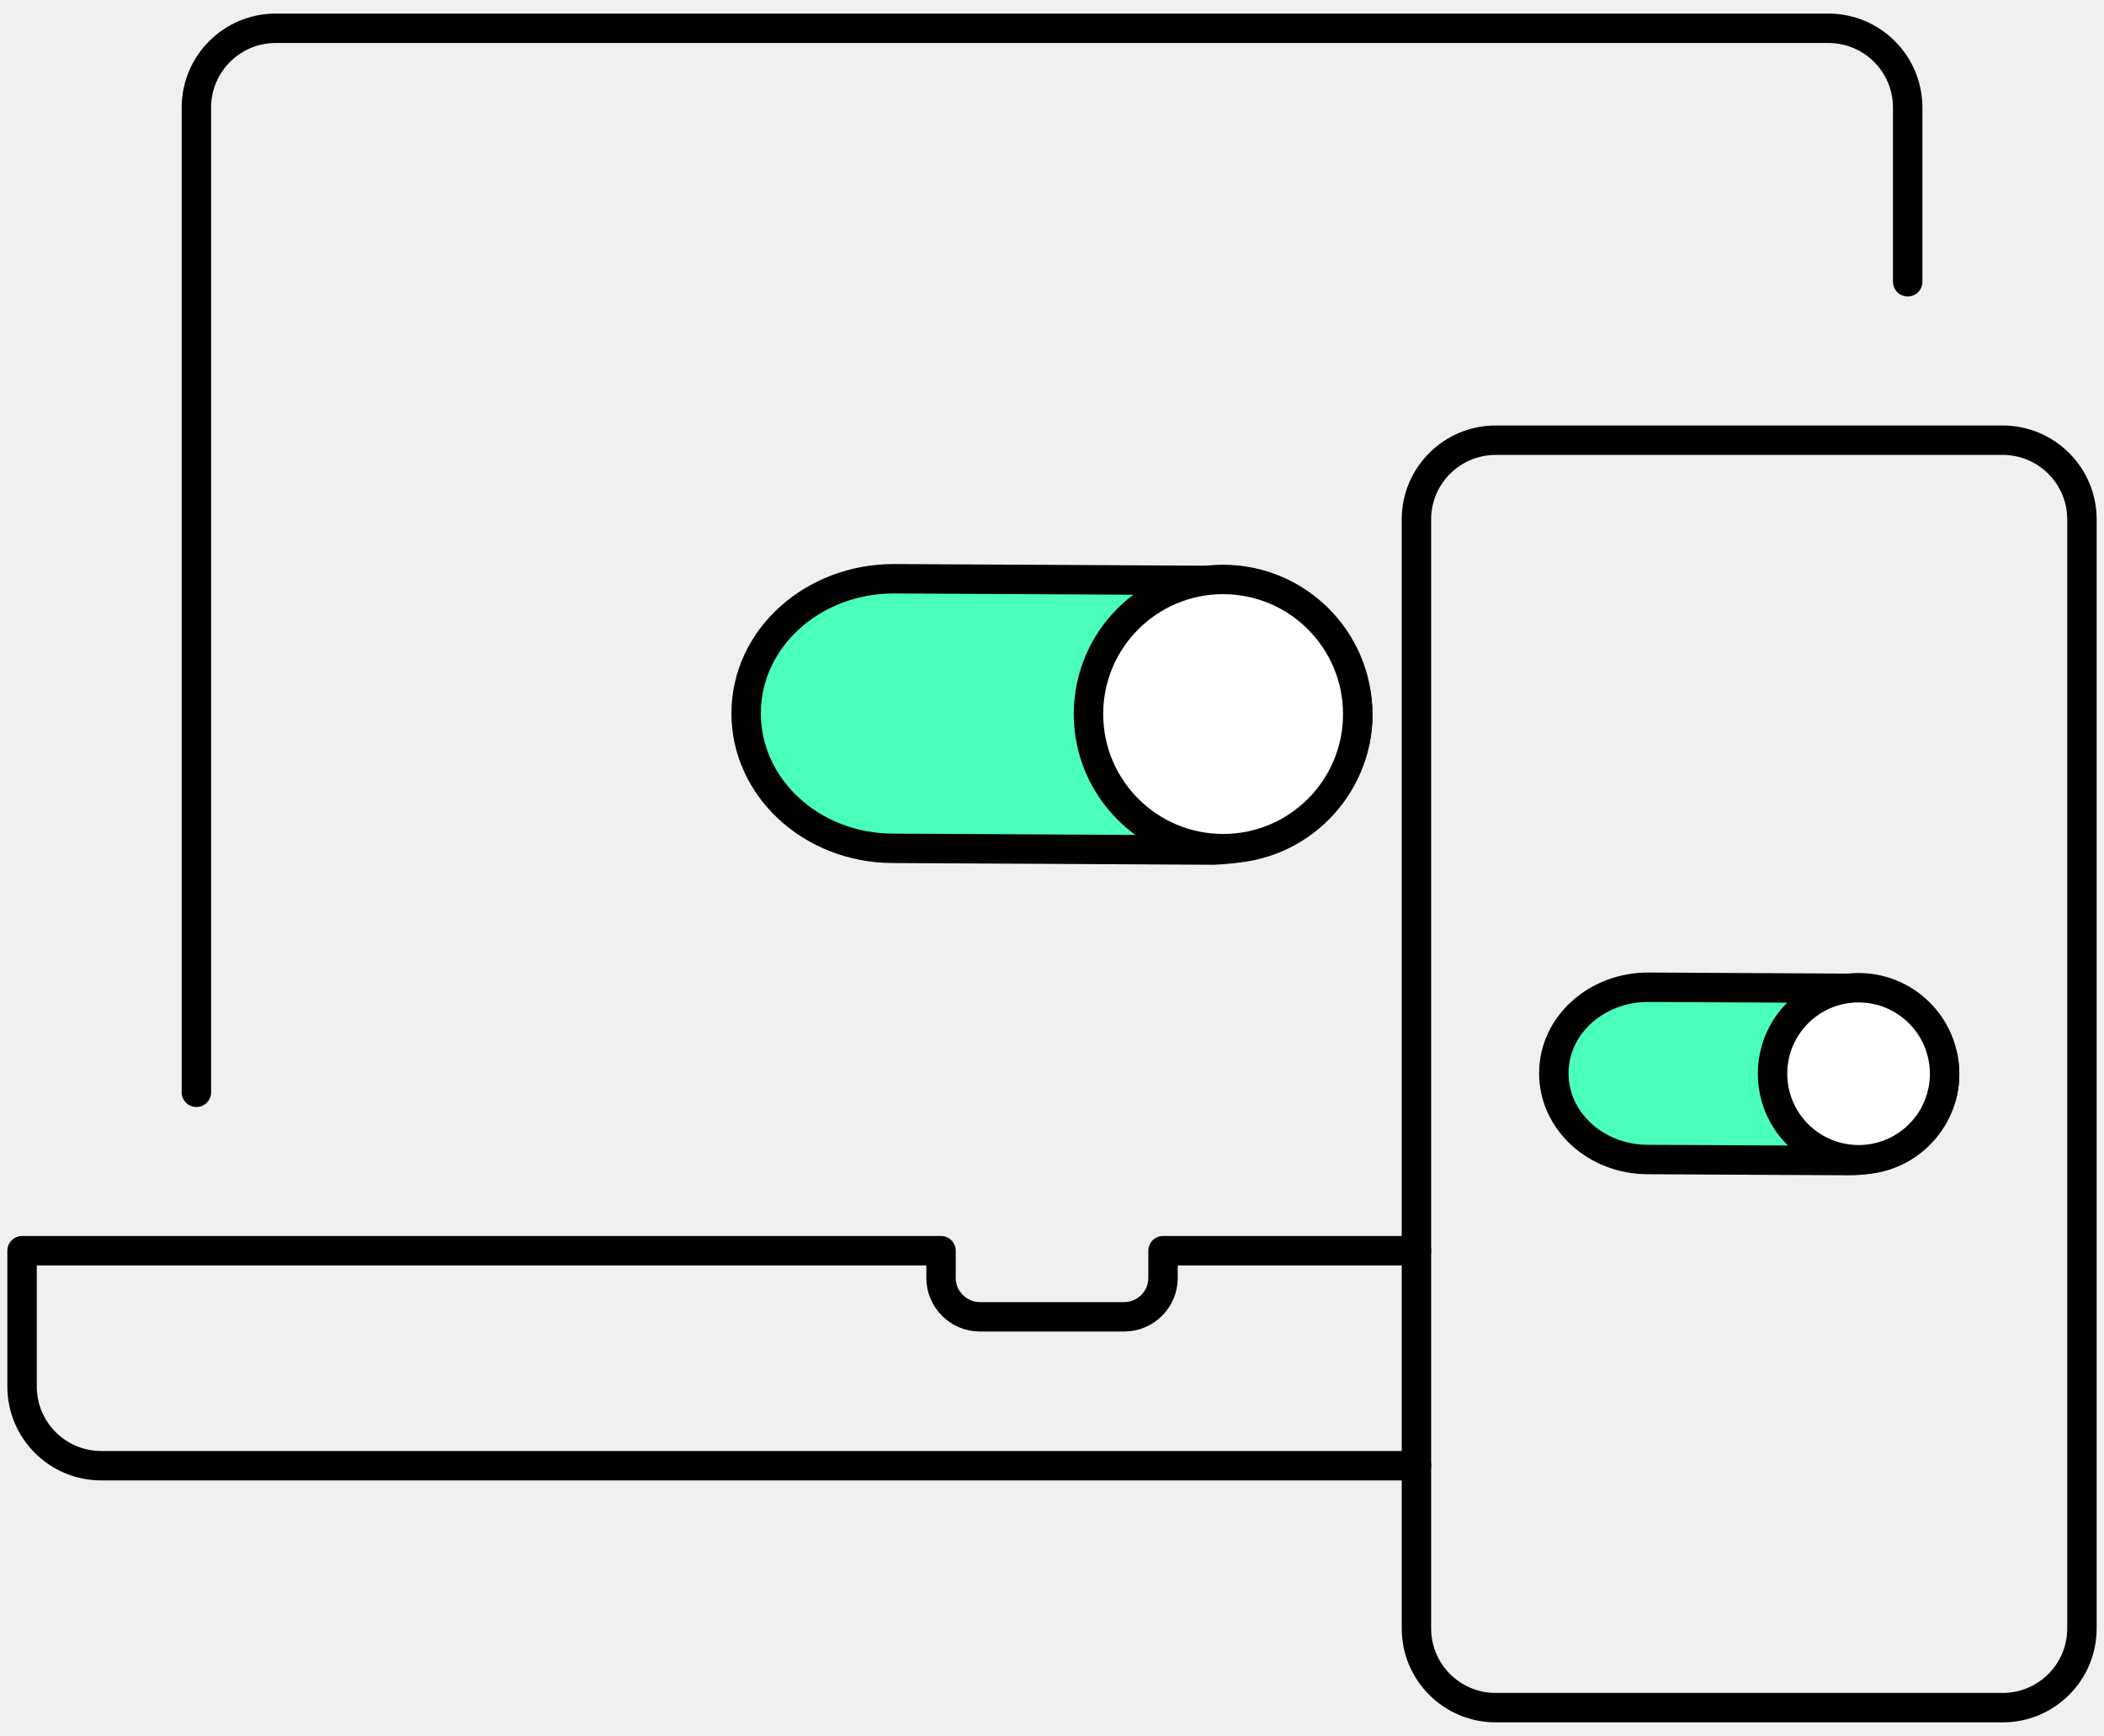
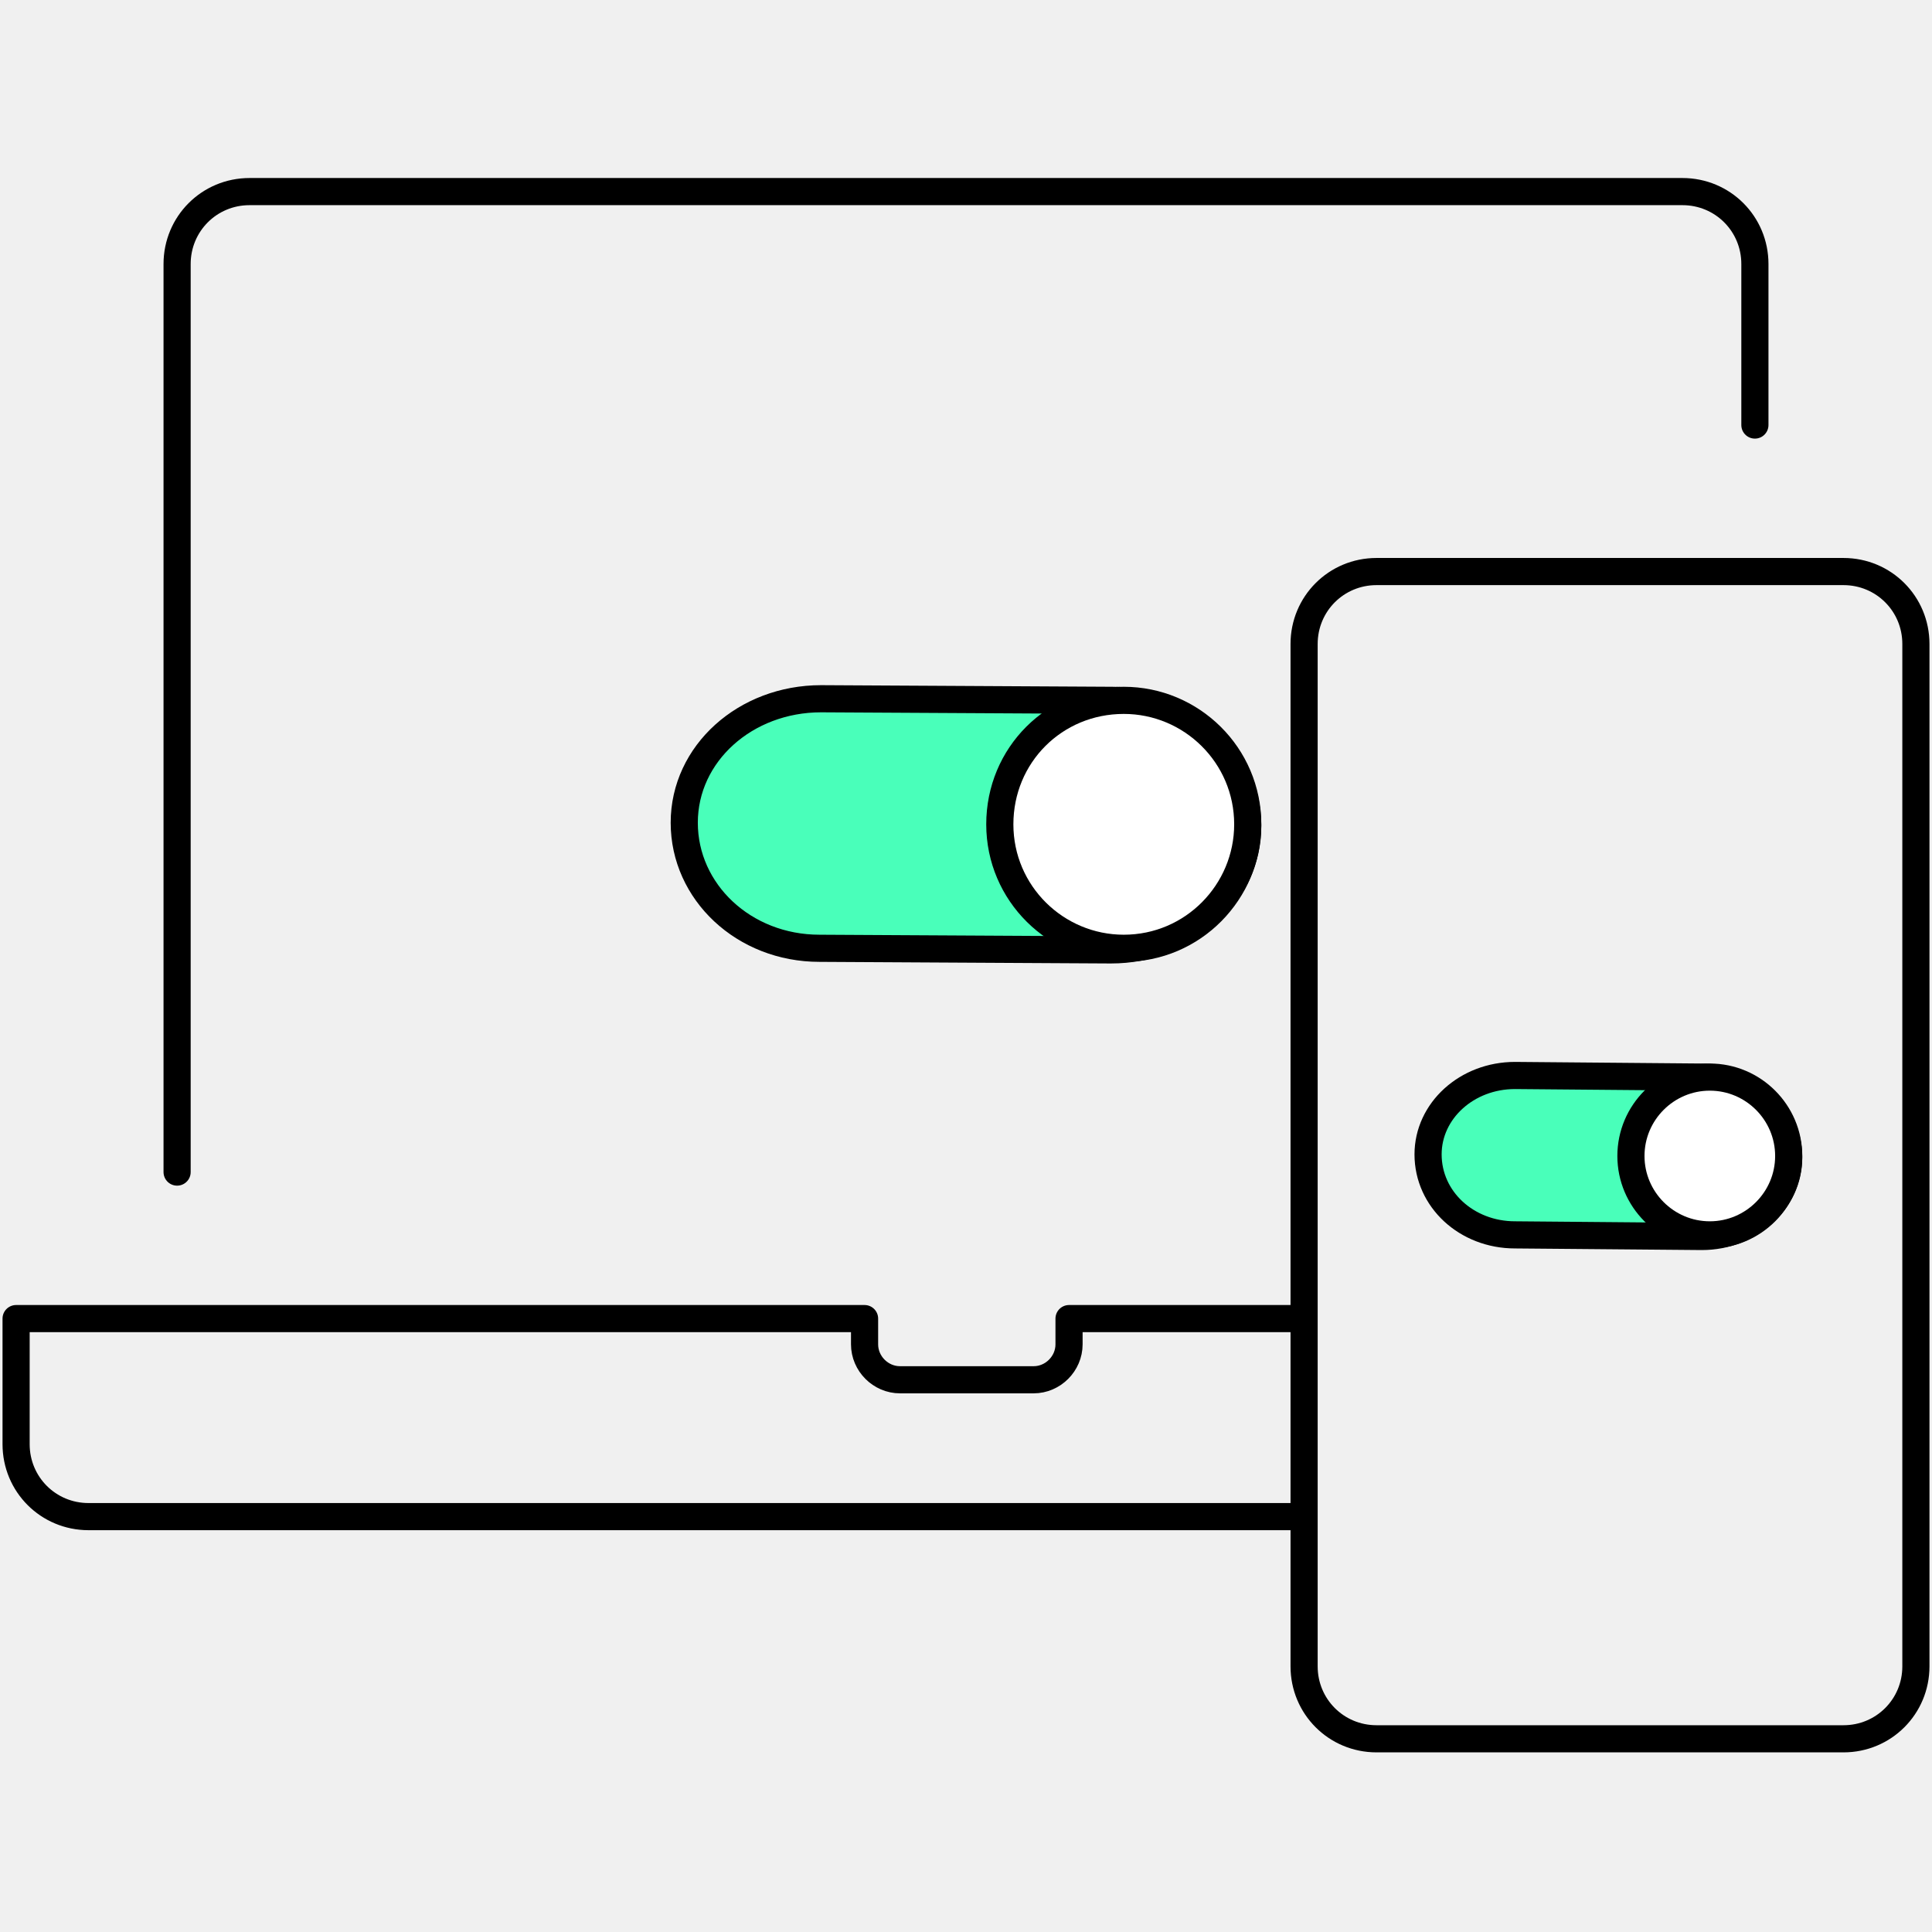
- <svg xmlns="http://www.w3.org/2000/svg" width="143" height="118" fill="none">
-   <path stroke="#000" stroke-linecap="round" stroke-linejoin="round" stroke-width="2" d="M96.271 85.017H79.046v1.849A2.644 2.644 0 0 1 76.4 89.51h-9.794a2.647 2.647 0 0 1-2.648-2.647v-1.846H1.5v9.232a5.383 5.383 0 0 0 5.383 5.382H96.27" />
-   <path stroke="#000" stroke-linecap="round" stroke-linejoin="round" stroke-width="2" d="M136.116 29.923h-34.462a5.385 5.385 0 0 0-5.385 5.384v75.385a5.385 5.385 0 0 0 5.385 5.384h34.462a5.385 5.385 0 0 0 5.385-5.384V35.307a5.385 5.385 0 0 0-5.385-5.384Z" />
-   <path stroke="#000" stroke-linecap="round" stroke-linejoin="round" stroke-width="2" d="M129.658 19.154V7.312a5.39 5.39 0 0 0-5.39-5.39H18.738a5.39 5.39 0 0 0-5.39 5.39v66.935" />
-   <path fill="#49FFBA" stroke="#000" stroke-miterlimit="10" stroke-width="2" d="m82.2 57.78-21.533-.115c-5.54-.022-9.98-4.153-9.956-9.22.025-5.066 4.541-9.128 10.08-9.105l21.534.114c5.54.022 9.981 4.153 9.956 9.22-.025 5.066-4.541 9.128-10.08 9.105Z" />
-   <path fill="#fff" stroke="#000" stroke-miterlimit="10" stroke-width="2" d="M92.28 48.541a9.154 9.154 0 0 0-9.15-9.153 9.146 9.146 0 0 0-9.15 9.146 9.154 9.154 0 0 0 9.15 9.154 9.146 9.146 0 0 0 9.15-9.147Z" />
-   <path fill="#49FFBA" stroke="#000" stroke-miterlimit="10" stroke-width="2" d="m125.727 78.89-13.76-.073c-3.539-.015-6.377-2.654-6.361-5.891.015-3.238 2.901-5.834 6.441-5.819l13.76.073c3.539.014 6.377 2.654 6.361 5.891-.016 3.238-2.902 5.834-6.441 5.819Z" />
-   <path fill="#fff" stroke="#000" stroke-miterlimit="10" stroke-width="2" d="M132.166 72.988a5.85 5.85 0 0 0-5.847-5.848 5.843 5.843 0 0 0-5.846 5.844 5.849 5.849 0 0 0 5.846 5.849 5.844 5.844 0 0 0 5.847-5.845Z" />
+ <svg xmlns="http://www.w3.org/2000/svg" xml:space="preserve" width="120" height="120" viewBox="0 0 120 120">
+   <style>
+     .st0,.st1,.st2{stroke:#000;stroke-width:1.686}.st0{fill:none;stroke-linecap:round;stroke-linejoin:round}.st1,.st2{fill:#49ffba;stroke-miterlimit:10}.st2{fill:#fff}
+   </style>
+   <path d="M80.9 81.9H66.4v1.6c0 1.2-1 2.2-2.2 2.2 0 0 0 0 0 0h-8.3c-1.2 0-2.2-1-2.2-2.2 0 0 0 0 0 0v-1.6H1v7.8c0 2.5 2 4.5 4.5 4.5h75.3" class="st0" />
+   <path d="M114.5 35.5h-29c-2.5 0-4.5 2-4.5 4.5v63.5c0 2.5 2 4.5 4.5 4.5h29c2.5 0 4.5-2 4.5-4.5V40c0-2.5-2-4.5-4.5-4.5z" class="st0" />
+   <path d="M109 26.4v-10c0-2.5-2-4.5-4.5-4.5h-89c-2.5 0-4.5 2-4.5 4.5v56.4" class="st0" />
+   <path d="m69 59-18.1-.1c-4.7 0-8.4-3.5-8.4-7.8s3.8-7.7 8.5-7.7l18.1.1c4.7 0 8.4 3.5 8.4 7.8S73.7 59 69 59z" class="st1" />
+   <path d="M77.5 51.2c0-4.3-3.5-7.7-7.7-7.7-4.3 0-7.7 3.4-7.7 7.7 0 4.3 3.5 7.7 7.7 7.7 4.3 0 7.7-3.5 7.7-7.7z" class="st2" />
+   <path d="m105.7 76.8-11.6-.1c-3 0-5.4-2.2-5.4-5 0-2.7 2.4-4.9 5.4-4.9l11.6.1c3 0 5.4 2.2 5.4 5 0 2.7-2.4 4.9-5.4 4.9z" class="st1" />
+   <path d="M111.1 71.8c0-2.7-2.2-4.9-4.9-4.9s-4.9 2.2-4.9 4.9 2.2 4.9 4.9 4.9 4.9-2.2 4.9-4.9z" class="st2" />
</svg>
